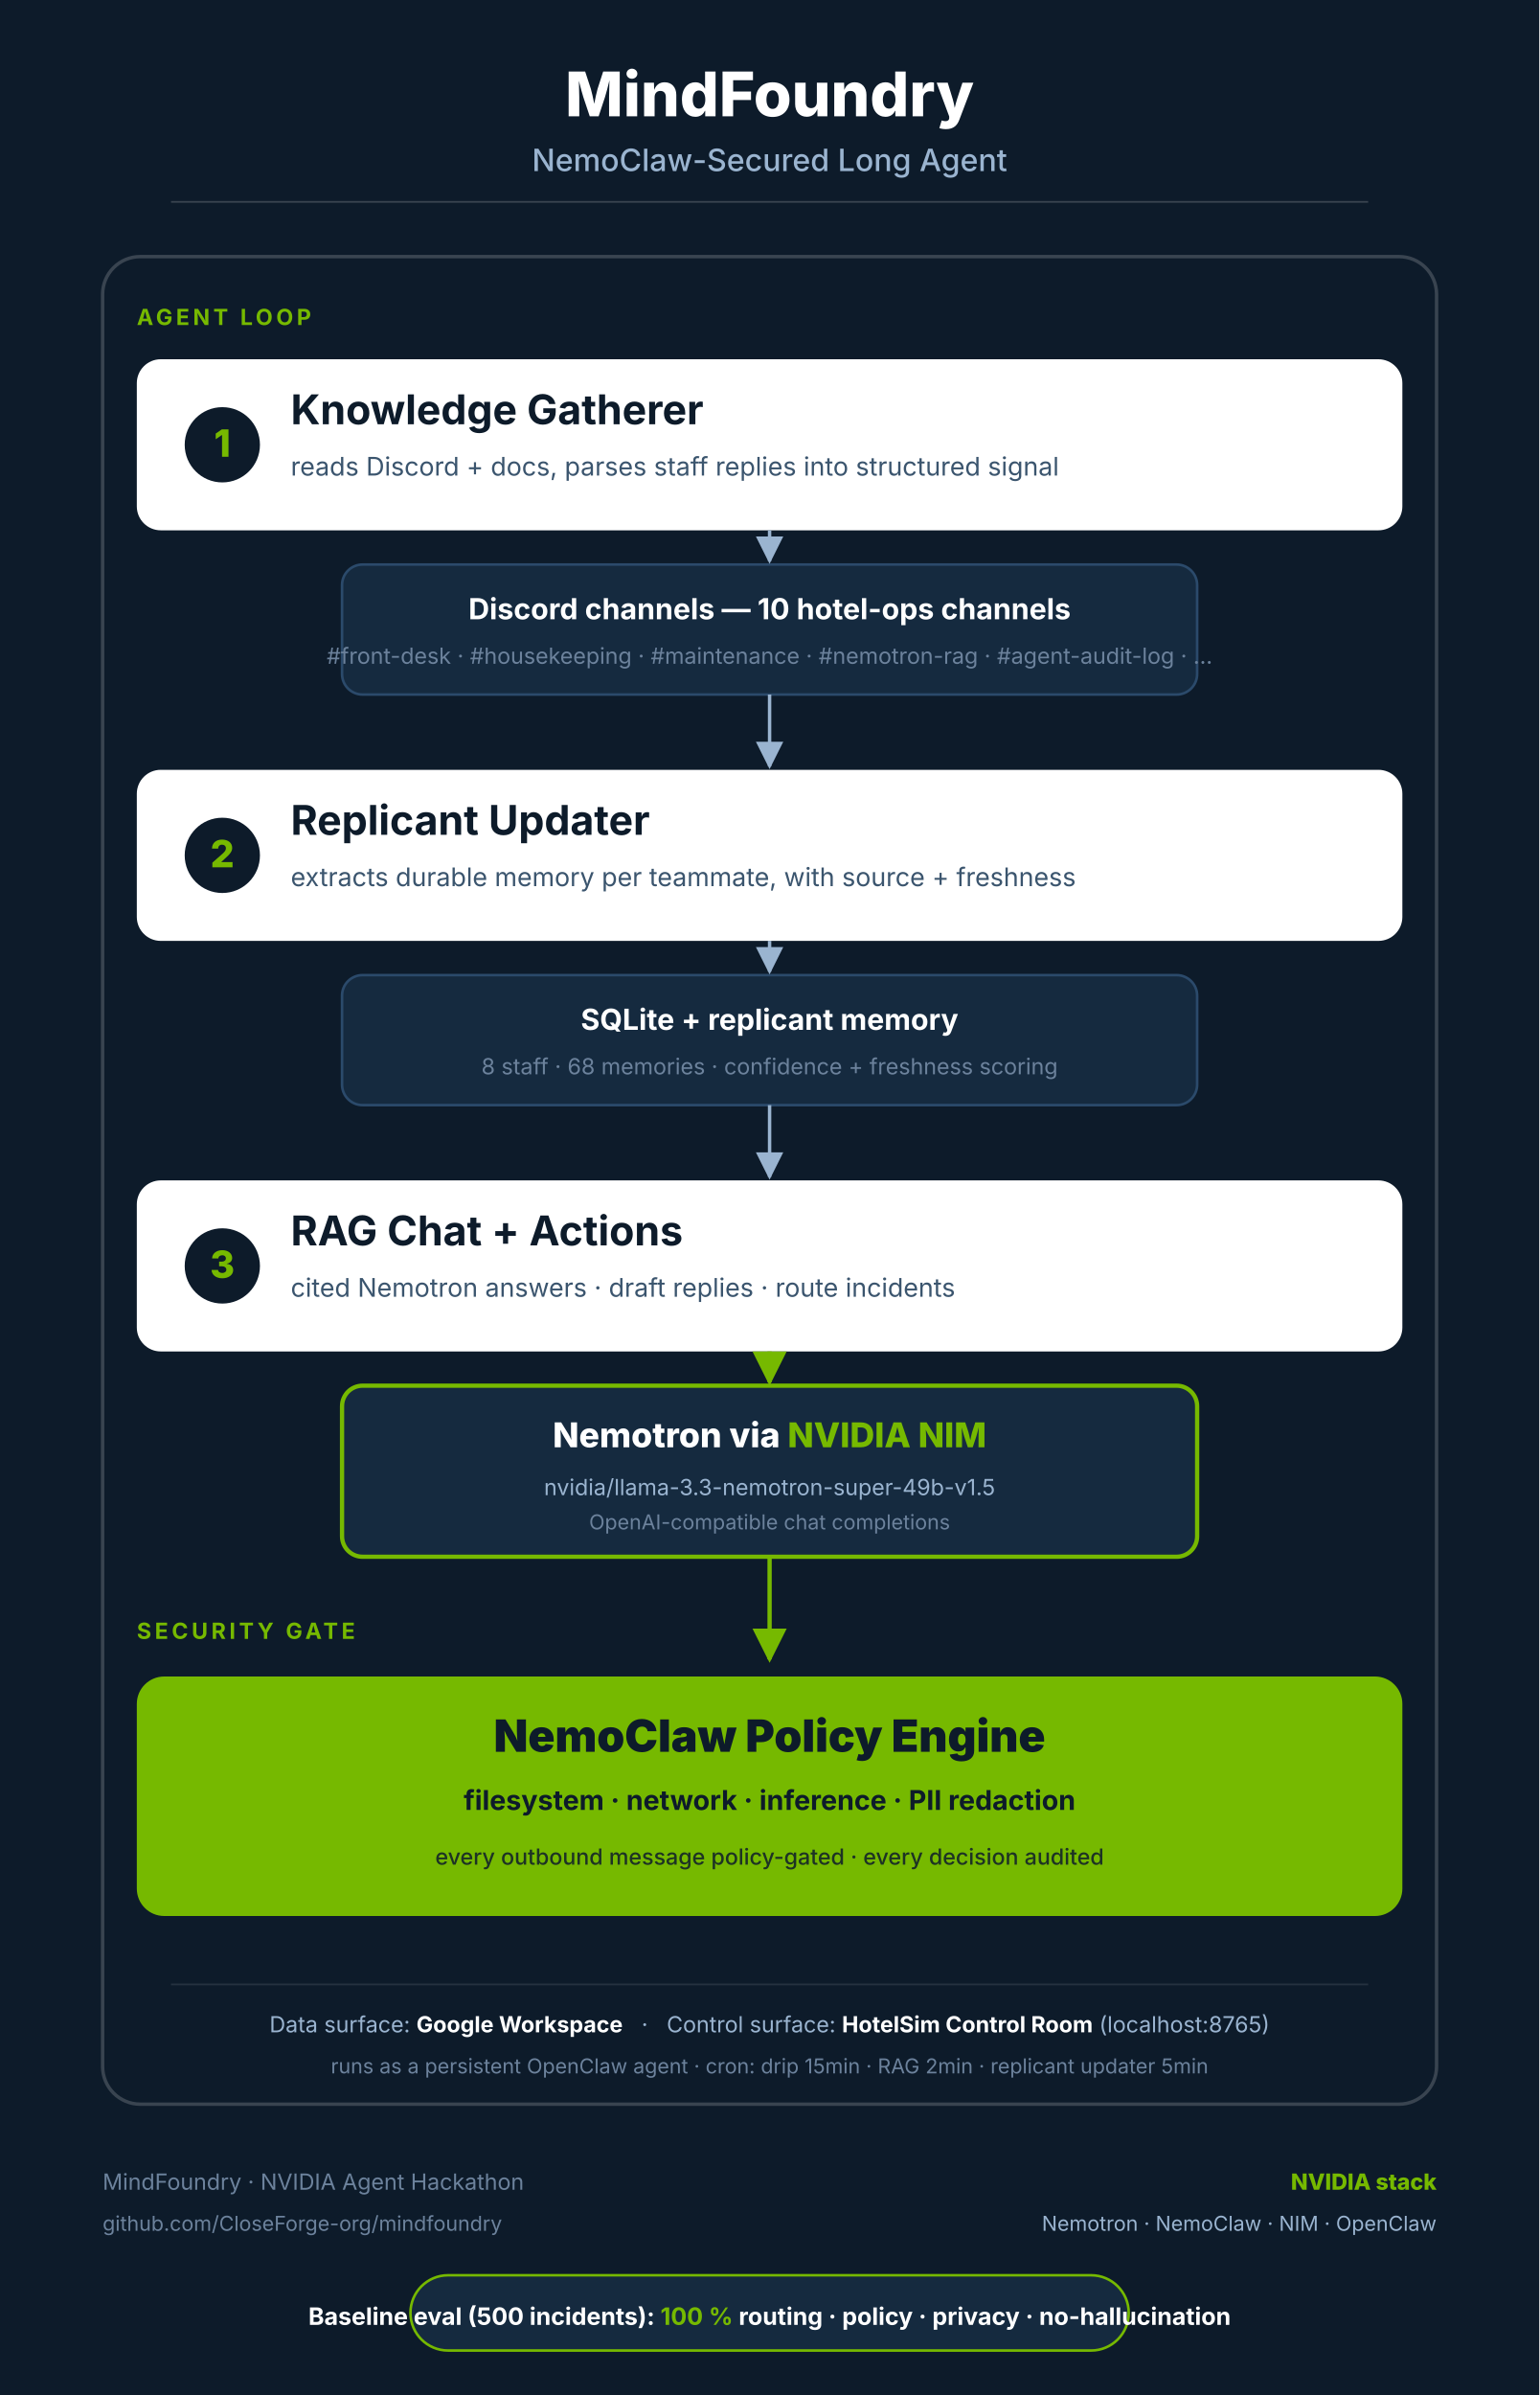
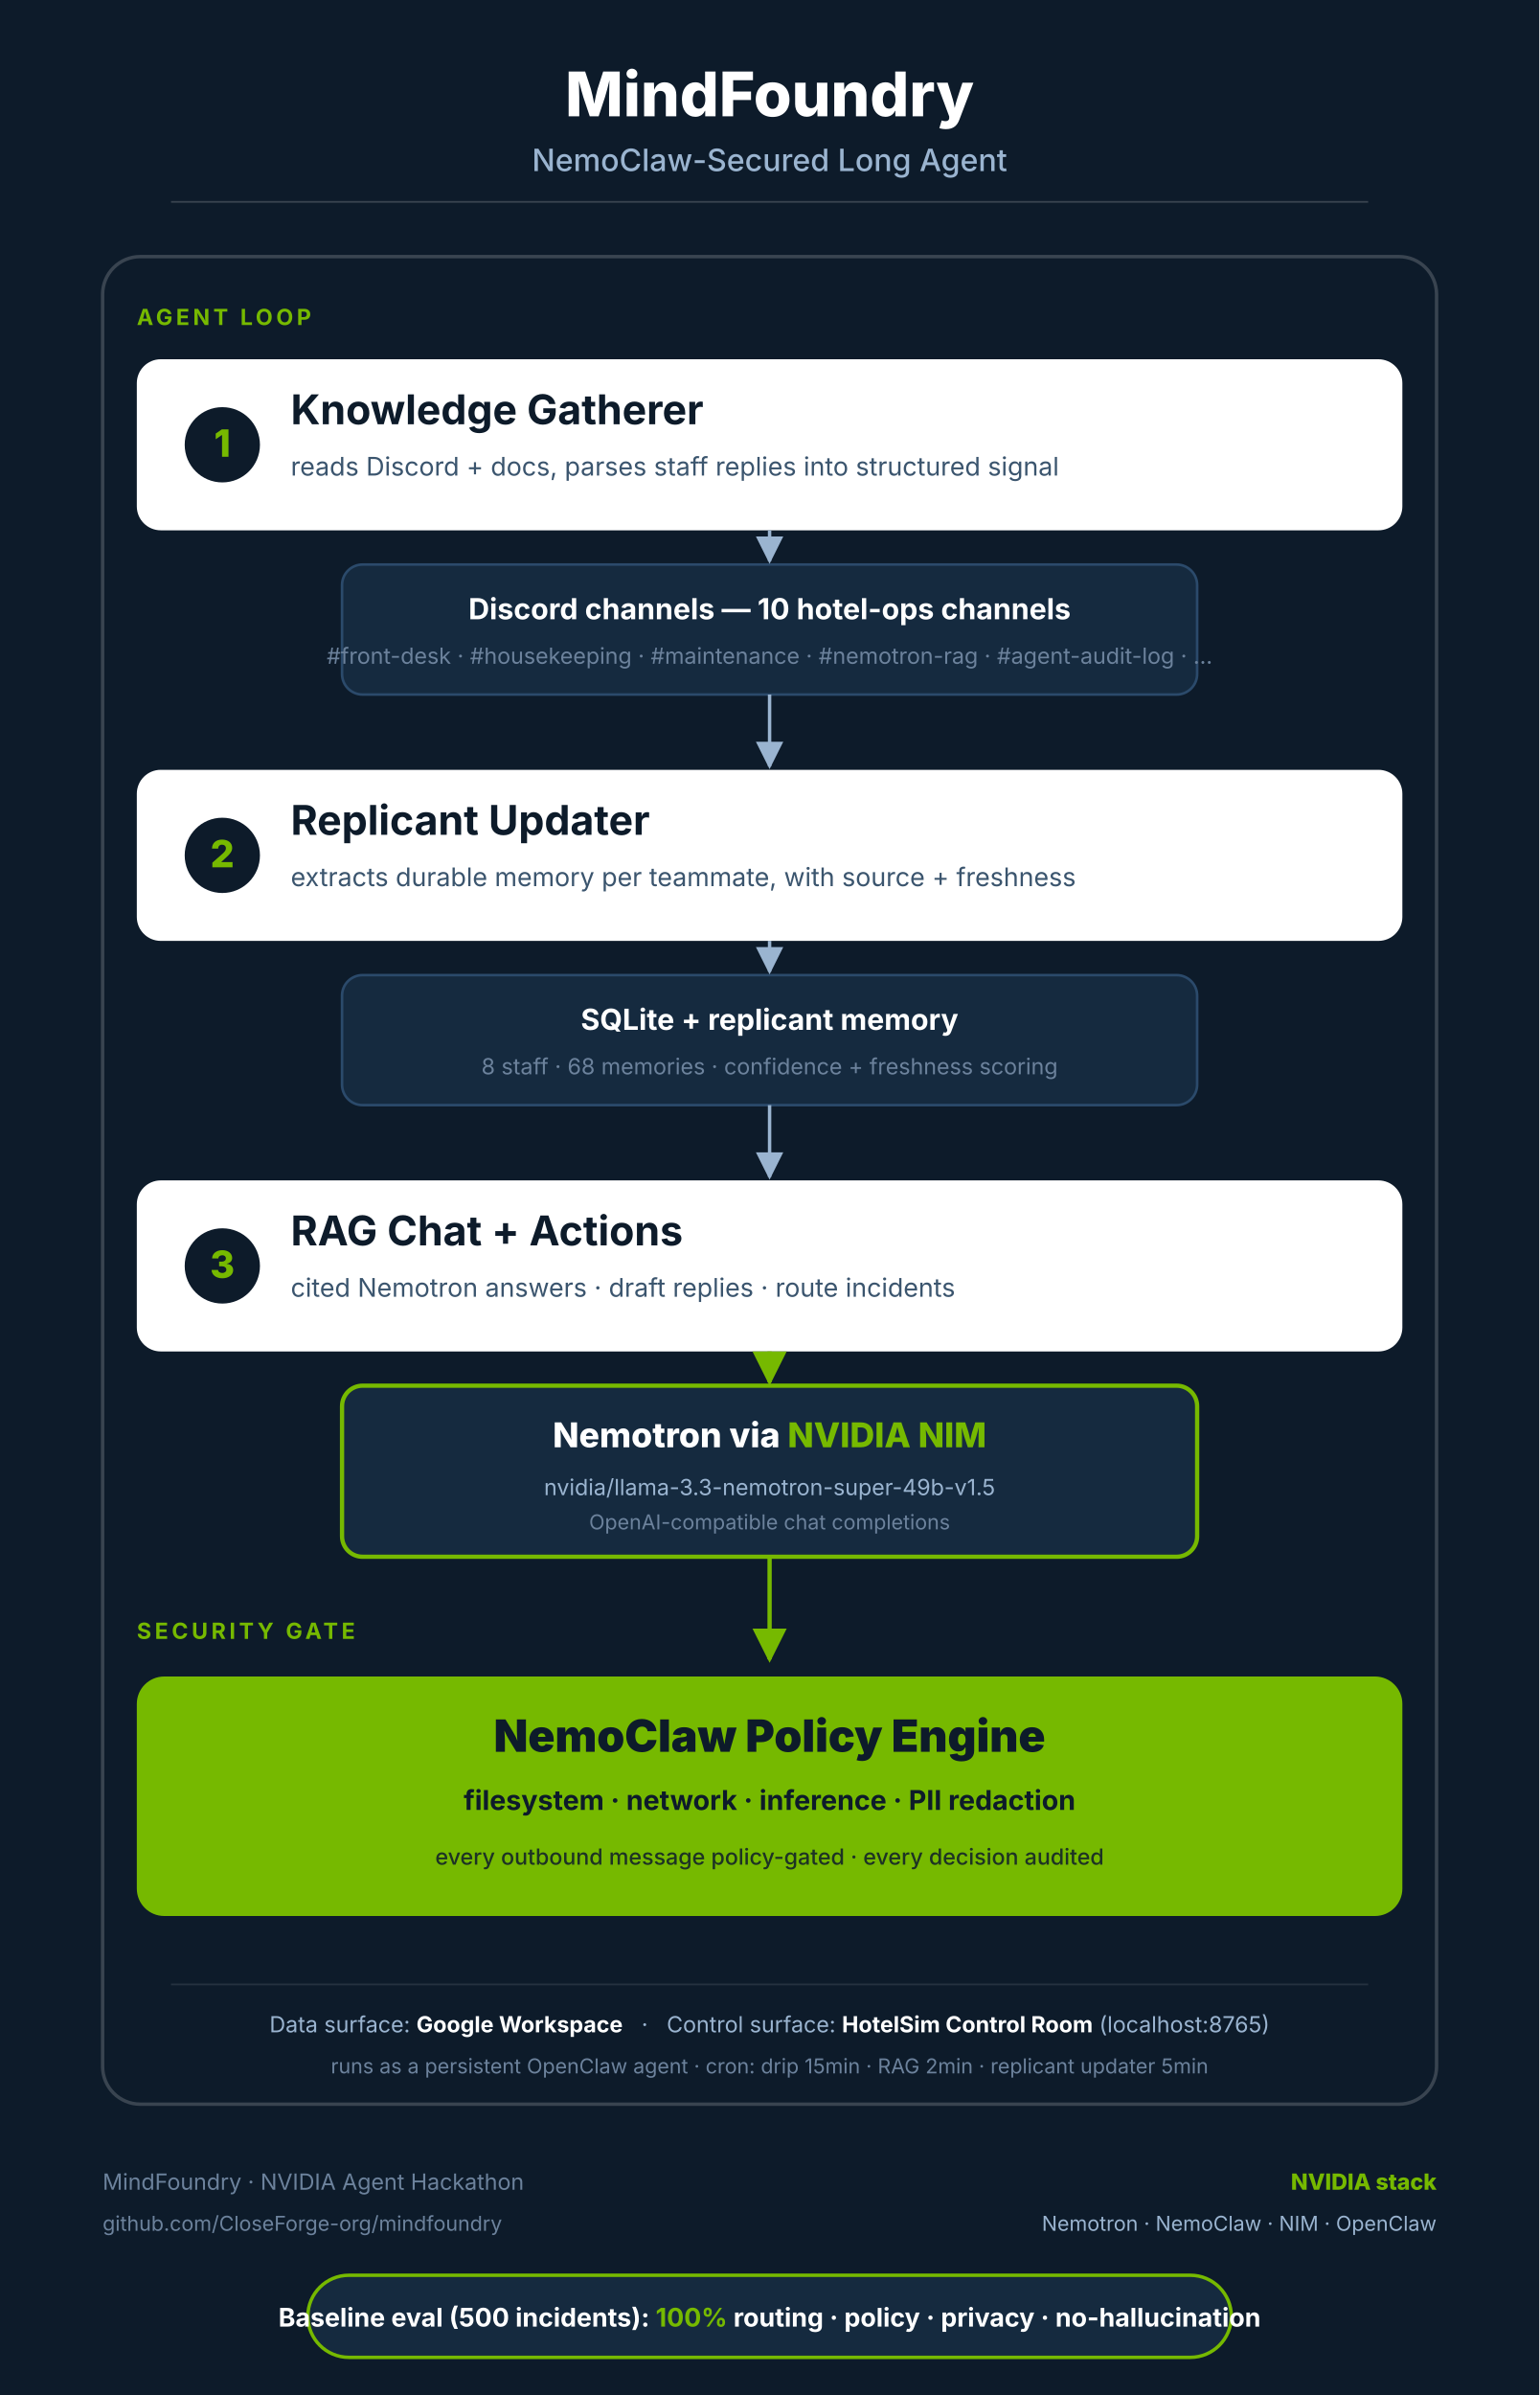
<svg xmlns="http://www.w3.org/2000/svg" viewBox="0 0 900 1400" font-family="Inter, -apple-system, BlinkMacSystemFont, Segoe UI, Helvetica, Arial, sans-serif">
  <defs>
    <marker id="arrow" viewBox="0 0 10 10" refX="9" refY="5" markerWidth="8" markerHeight="8" orient="auto">
      <path d="M 0 0 L 10 5 L 0 10 z" fill="#9ab4d0" />
    </marker>
    <marker id="arrow-green" viewBox="0 0 10 10" refX="9" refY="5" markerWidth="8" markerHeight="8" orient="auto">
      <path d="M 0 0 L 10 5 L 0 10 z" fill="#76b900" />
    </marker>
  </defs>
  <rect width="900" height="1400" fill="#0d1b2a" />
  <text x="450" y="68" fill="#ffffff" font-size="36" font-weight="800" text-anchor="middle">MindFoundry</text>
  <text x="450" y="100" fill="#9ab4d0" font-size="18" font-weight="500" text-anchor="middle">NemoClaw-Secured Long Agent</text>
  <line x1="100" y1="118" x2="800" y2="118" stroke="#ffffff" stroke-opacity="0.18" />
  <rect x="60" y="150" width="780" height="1080" rx="22" ry="22" fill="none" stroke="#ffffff" stroke-opacity="0.18" stroke-width="2" />
  <text x="80" y="190" fill="#76b900" font-size="13" font-weight="700" letter-spacing="2">AGENT LOOP</text>
  <rect x="80" y="210" width="740" height="100" rx="14" ry="14" fill="#ffffff" />
  <circle cx="130" cy="260" r="22" fill="#0d1b2a" />
  <text x="130" y="267" fill="#76b900" font-size="22" font-weight="800" text-anchor="middle">1</text>
  <text x="170" y="248" fill="#0d1b2a" font-size="24" font-weight="700">Knowledge Gatherer</text>
  <text x="170" y="278" fill="#3b556e" font-size="15">reads Discord + docs, parses staff replies into structured signal</text>
  <rect x="200" y="330" width="500" height="76" rx="12" ry="12" fill="#152a3f" stroke="#2b4a6b" stroke-width="1.5" />
  <text x="450" y="362" fill="#ffffff" font-size="17" font-weight="700" text-anchor="middle">Discord channels — 10 hotel-ops channels</text>
  <text x="450" y="388" fill="#6c829c" font-size="13" text-anchor="middle">#front-desk · #housekeeping · #maintenance · #nemotron-rag · #agent-audit-log · …</text>
  <line x1="450" y1="310" x2="450" y2="328" stroke="#9ab4d0" stroke-width="2" marker-end="url(#arrow)" />
  <line x1="450" y1="406" x2="450" y2="448" stroke="#9ab4d0" stroke-width="2" marker-end="url(#arrow)" />
  <rect x="80" y="450" width="740" height="100" rx="14" ry="14" fill="#ffffff" />
  <circle cx="130" cy="500" r="22" fill="#0d1b2a" />
  <text x="130" y="507" fill="#76b900" font-size="22" font-weight="800" text-anchor="middle">2</text>
  <text x="170" y="488" fill="#0d1b2a" font-size="24" font-weight="700">Replicant Updater</text>
  <text x="170" y="518" fill="#3b556e" font-size="15">extracts durable memory per teammate, with source + freshness</text>
  <rect x="200" y="570" width="500" height="76" rx="12" ry="12" fill="#152a3f" stroke="#2b4a6b" stroke-width="1.5" />
  <text x="450" y="602" fill="#ffffff" font-size="17" font-weight="700" text-anchor="middle">SQLite + replicant memory</text>
  <text x="450" y="628" fill="#6c829c" font-size="13" text-anchor="middle">8 staff · 68 memories · confidence + freshness scoring</text>
  <line x1="450" y1="550" x2="450" y2="568" stroke="#9ab4d0" stroke-width="2" marker-end="url(#arrow)" />
  <line x1="450" y1="646" x2="450" y2="688" stroke="#9ab4d0" stroke-width="2" marker-end="url(#arrow)" />
  <rect x="80" y="690" width="740" height="100" rx="14" ry="14" fill="#ffffff" />
  <circle cx="130" cy="740" r="22" fill="#0d1b2a" />
  <text x="130" y="747" fill="#76b900" font-size="22" font-weight="800" text-anchor="middle">3</text>
  <text x="170" y="728" fill="#0d1b2a" font-size="24" font-weight="700">RAG Chat + Actions</text>
  <text x="170" y="758" fill="#3b556e" font-size="15">cited Nemotron answers · draft replies · route incidents</text>
  <rect x="200" y="810" width="500" height="100" rx="12" ry="12" fill="#152a3f" stroke="#76b900" stroke-width="2.5" />
  <text x="450" y="846" fill="#ffffff" font-size="20" font-weight="800" text-anchor="middle">
    Nemotron via <tspan fill="#76b900">NVIDIA NIM</tspan>
  </text>
  <text x="450" y="874" fill="#9ab4d0" font-size="13" text-anchor="middle">nvidia/llama-3.3-nemotron-super-49b-v1.5</text>
  <text x="450" y="894" fill="#6c829c" font-size="12" text-anchor="middle">OpenAI-compatible chat completions</text>
  <line x1="450" y1="790" x2="450" y2="808" stroke="#76b900" stroke-width="2.5" marker-end="url(#arrow-green)" />
  <line x1="450" y1="910" x2="450" y2="970" stroke="#76b900" stroke-width="2.5" marker-end="url(#arrow-green)" />
  <text x="80" y="958" fill="#76b900" font-size="13" font-weight="700" letter-spacing="2">SECURITY GATE</text>
  <rect x="80" y="980" width="740" height="140" rx="16" ry="16" fill="#76b900" />
  <text x="450" y="1024" fill="#0d1b2a" font-size="26" font-weight="900" text-anchor="middle">NemoClaw Policy Engine</text>
  <text x="450" y="1058" fill="#0d1b2a" font-size="16" font-weight="700" text-anchor="middle">
    filesystem  ·  network  ·  inference  ·  PII redaction
  </text>
  <text x="450" y="1090" fill="#0d1b2a" font-size="13" font-weight="500" text-anchor="middle" opacity="0.85">
    every outbound message policy-gated · every decision audited
  </text>
  <line x1="100" y1="1160" x2="800" y2="1160" stroke="#ffffff" stroke-opacity="0.10" />
  <text x="450" y="1188" fill="#9ab4d0" font-size="13" text-anchor="middle">
    Data surface: <tspan fill="#ffffff" font-weight="700">Google Workspace</tspan>
      ·  
    Control surface: <tspan fill="#ffffff" font-weight="700">HotelSim Control Room</tspan> (localhost:8765)
  </text>
  <text x="450" y="1212" fill="#6c829c" font-size="12" text-anchor="middle">
    runs as a persistent OpenClaw agent · cron: drip 15min · RAG 2min · replicant updater 5min
  </text>
  <text x="60" y="1280" fill="#6c829c" font-size="13">
    MindFoundry  ·  NVIDIA Agent Hackathon
  </text>
  <text x="60" y="1304" fill="#6c829c" font-size="12">
    github.com/CloseForge-org/mindfoundry
  </text>
  <text x="840" y="1280" fill="#76b900" font-size="13" font-weight="800" text-anchor="end">
    NVIDIA stack
  </text>
  <text x="840" y="1304" fill="#9ab4d0" font-size="12" text-anchor="end">
    Nemotron  ·  NemoClaw  ·  NIM  ·  OpenClaw
  </text>
-   <rect x="240" y="1330" width="420" height="44" rx="22" ry="22" fill="#152a3f" stroke="#76b900" stroke-width="1.5" />
-   <text x="450" y="1359" fill="#ffffff" font-size="14" font-weight="700" text-anchor="middle">
-     Baseline eval (500 incidents): <tspan fill="#76b900">100 %</tspan> routing · policy · privacy · no-hallucination
+   <rect x="180" y="1330" width="540" height="48" rx="24" ry="24" fill="#152a3f" stroke="#76b900" stroke-width="2" />
+   <text x="450" y="1360" fill="#ffffff" font-size="15" font-weight="700" text-anchor="middle">
+     Baseline eval (500 incidents): <tspan fill="#76b900">100%</tspan> routing · policy · privacy · no-hallucination
  </text>
</svg>
